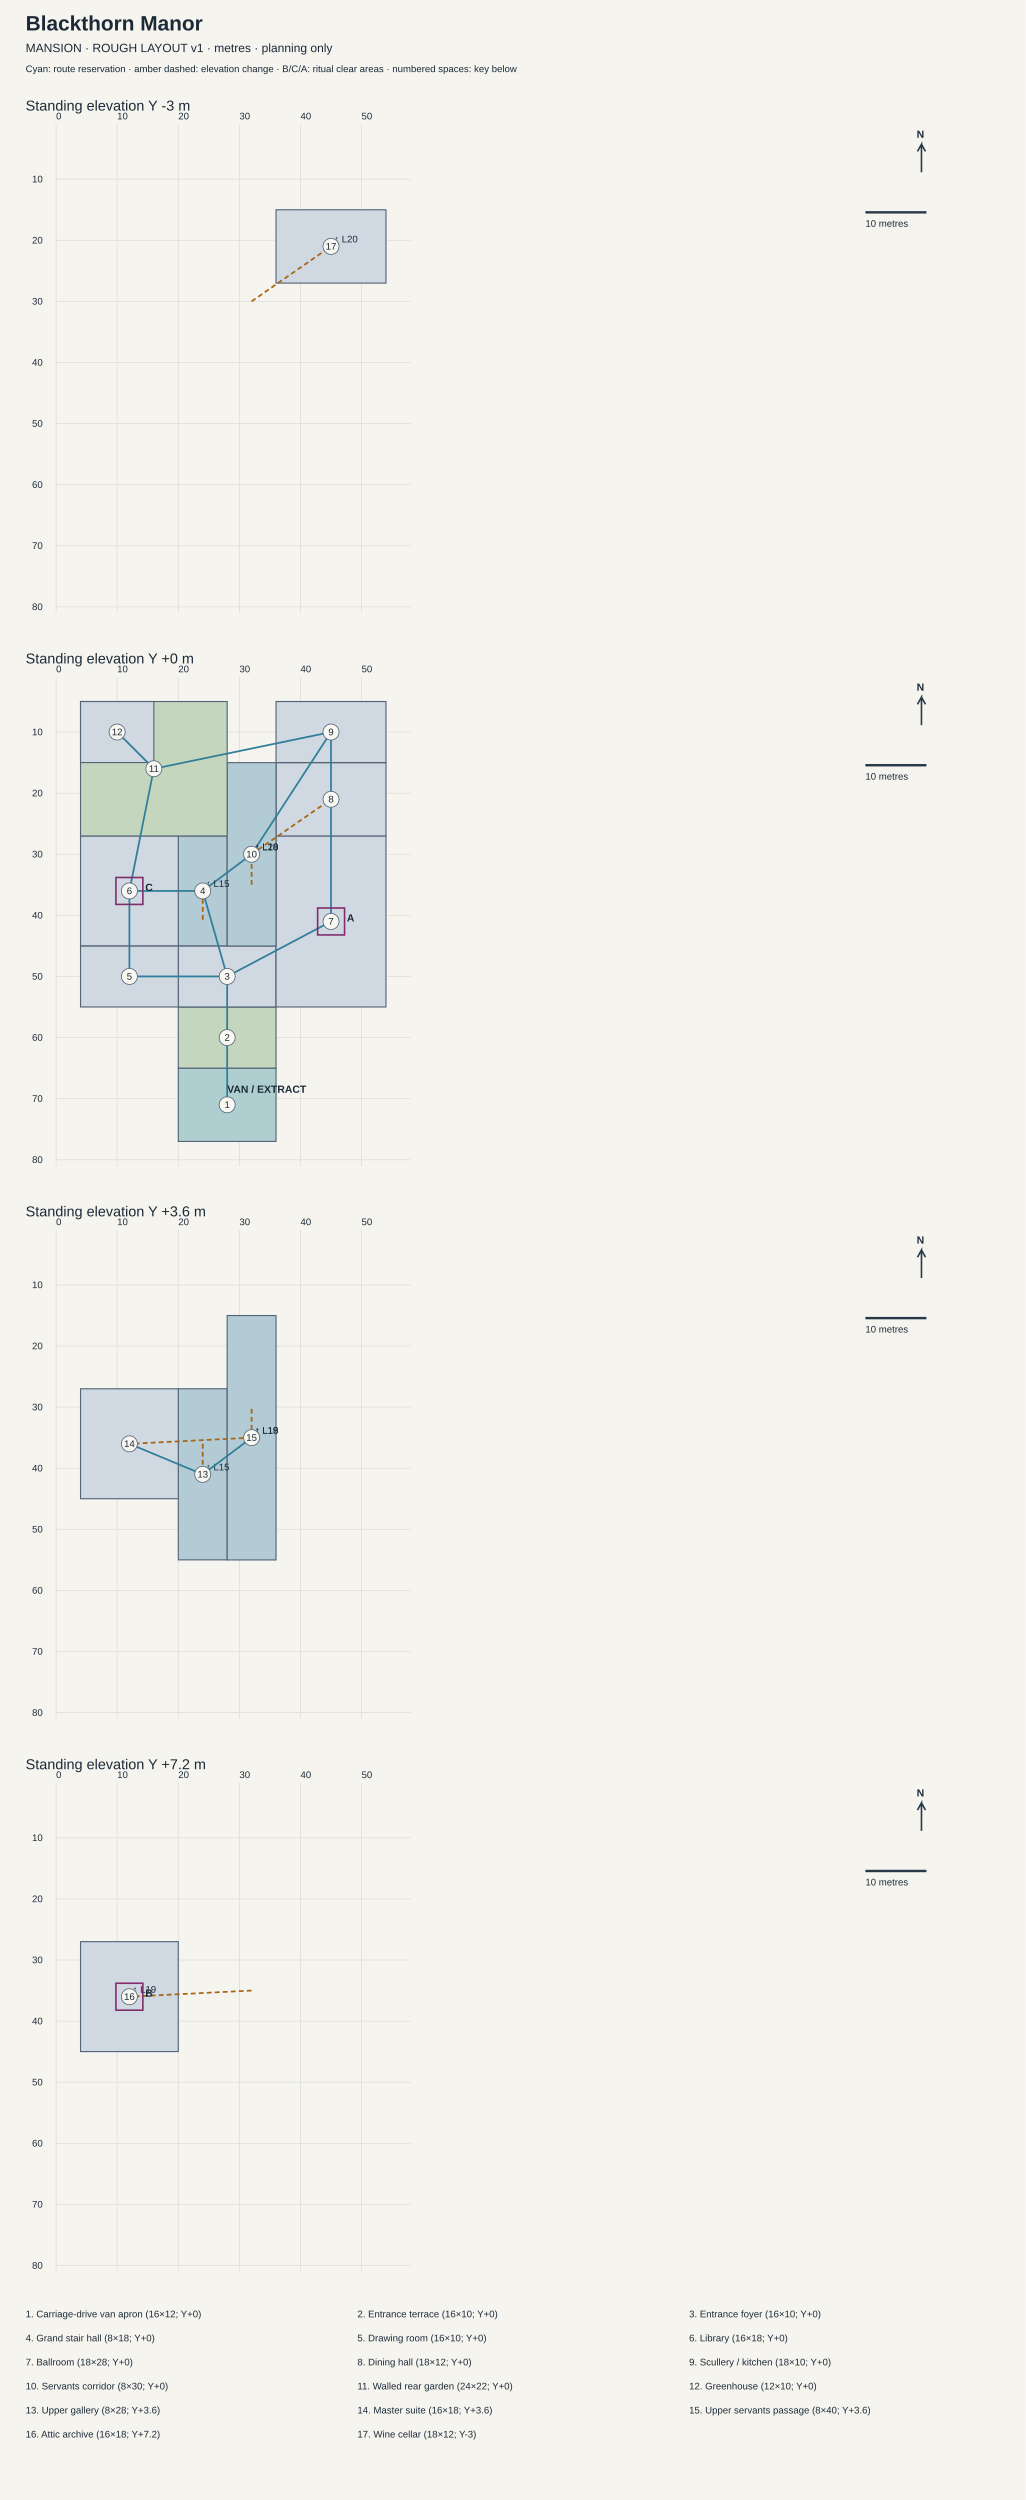
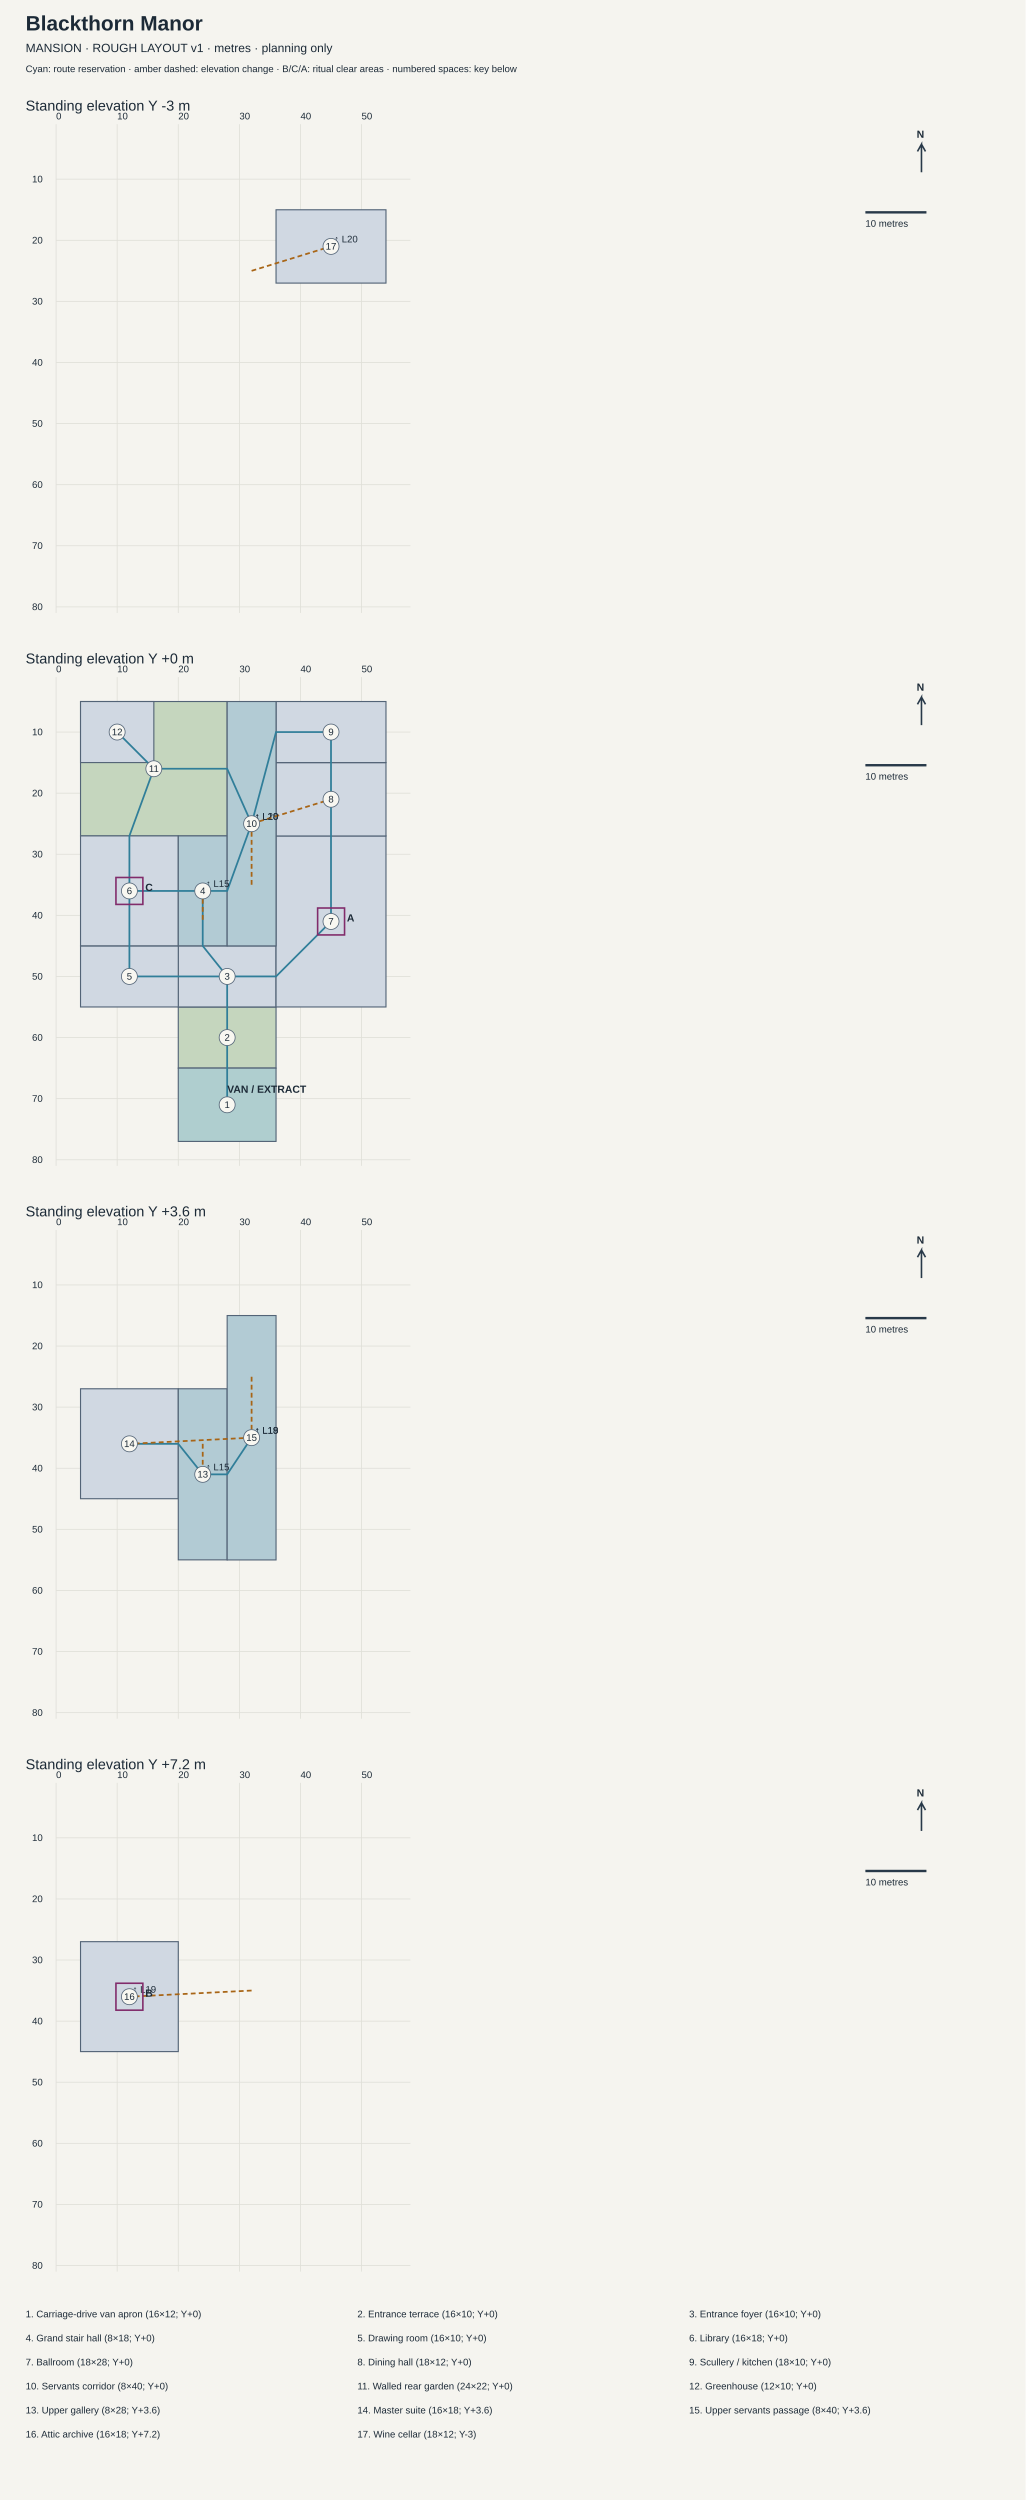
<svg xmlns="http://www.w3.org/2000/svg" width="1280" height="3120" viewBox="0 0 1280 3120">
  <style>text{font-family:Arial,sans-serif;fill:#1c2a37}.small{font-size:12px}.label{font-size:13px;font-weight:bold}.title{font-size:26px;font-weight:bold}</style>
  <rect width="100%" height="100%" fill="#f5f4ef" />
  <text x="32" y="38" class="title">Blackthorn Manor</text>
  <text x="32" y="65" font-size="15">MANSION · ROUGH LAYOUT v1 · metres · planning only</text>
  <text x="32" y="90" class="small">Cyan: route reservation · amber dashed: elevation change · B/C/A: ritual clear areas · numbered spaces: key below</text>
  <text x="32" y="138.0" font-size="18">Standing elevation Y -3 m</text>
  <path d="M70.0,155.0 v610.0" stroke="#dfdfd8" />
  <text x="70.0" y="149.0" class="small">0</text>
  <path d="M146.2,155.0 v610.0" stroke="#dfdfd8" />
  <text x="146.2" y="149.0" class="small">10</text>
  <path d="M222.5,155.0 v610.0" stroke="#dfdfd8" />
  <text x="222.5" y="149.0" class="small">20</text>
  <path d="M298.8,155.0 v610.0" stroke="#dfdfd8" />
  <text x="298.8" y="149.0" class="small">30</text>
  <path d="M375.0,155.0 v610.0" stroke="#dfdfd8" />
  <text x="375.0" y="149.0" class="small">40</text>
  <path d="M451.2,155.0 v610.0" stroke="#dfdfd8" />
  <text x="451.2" y="149.0" class="small">50</text>
  <path d="M70.0,223.6 h442.2" stroke="#dfdfd8" />
  <text x="40.0" y="227.6" class="small">10</text>
  <path d="M70.0,299.9 h442.2" stroke="#dfdfd8" />
  <text x="40.0" y="303.9" class="small">20</text>
  <path d="M70.0,376.1 h442.2" stroke="#dfdfd8" />
  <text x="40.0" y="380.1" class="small">30</text>
  <path d="M70.0,452.4 h442.2" stroke="#dfdfd8" />
  <text x="40.0" y="456.4" class="small">40</text>
  <path d="M70.0,528.6 h442.2" stroke="#dfdfd8" />
  <text x="40.0" y="532.6" class="small">50</text>
  <path d="M70.0,604.9 h442.2" stroke="#dfdfd8" />
  <text x="40.0" y="608.9" class="small">60</text>
  <path d="M70.0,681.1 h442.2" stroke="#dfdfd8" />
  <text x="40.0" y="685.1" class="small">70</text>
  <path d="M70.0,757.4 h442.2" stroke="#dfdfd8" />
  <text x="40.0" y="761.4" class="small">80</text>
  <rect x="344.5" y="261.8" width="137.2" height="91.5" fill="#d0d8e2" stroke="#536477" stroke-width="1.4" />
-   <path d="M314.0,376.1 L413.1,307.5" fill="none" stroke="#a86516" stroke-width="2.2" stroke-dasharray="6 4" />
+   <path d="M314.0,338.0 L413.1,307.5" fill="none" stroke="#a86516" stroke-width="2.2" stroke-dasharray="6 4" />
  <text x="417.1" y="302.5" class="small">↕ L20</text>
  <circle cx="413.1" cy="307.5" r="10" fill="#f8f7f1" stroke="#536477" />
  <text x="413.1" y="311.5" text-anchor="middle" class="small">17</text>
  <path d="M1150,215.0 v-35 l-5,9 m5,-9 l5,9" fill="none" stroke="#283949" stroke-width="2" />
  <text x="1144" y="172.0" class="label">N</text>
  <path d="M1080,265.0 h76.2" stroke="#283949" stroke-width="3" />
  <text x="1080" y="283.0" class="small">10 metres</text>
  <text x="32" y="828.0" font-size="18">Standing elevation Y +0 m</text>
  <path d="M70.0,845.0 v610.0" stroke="#dfdfd8" />
  <text x="70.0" y="839.0" class="small">0</text>
  <path d="M146.2,845.0 v610.0" stroke="#dfdfd8" />
  <text x="146.2" y="839.0" class="small">10</text>
  <path d="M222.5,845.0 v610.0" stroke="#dfdfd8" />
  <text x="222.5" y="839.0" class="small">20</text>
  <path d="M298.8,845.0 v610.0" stroke="#dfdfd8" />
  <text x="298.8" y="839.0" class="small">30</text>
  <path d="M375.0,845.0 v610.0" stroke="#dfdfd8" />
  <text x="375.0" y="839.0" class="small">40</text>
  <path d="M451.2,845.0 v610.0" stroke="#dfdfd8" />
  <text x="451.2" y="839.0" class="small">50</text>
  <path d="M70.0,913.6 h442.2" stroke="#dfdfd8" />
  <text x="40.0" y="917.6" class="small">10</text>
  <path d="M70.0,989.9 h442.2" stroke="#dfdfd8" />
  <text x="40.0" y="993.9" class="small">20</text>
  <path d="M70.0,1066.1 h442.2" stroke="#dfdfd8" />
  <text x="40.0" y="1070.1" class="small">30</text>
  <path d="M70.0,1142.4 h442.2" stroke="#dfdfd8" />
  <text x="40.0" y="1146.4" class="small">40</text>
  <path d="M70.0,1218.6 h442.2" stroke="#dfdfd8" />
  <text x="40.0" y="1222.6" class="small">50</text>
  <path d="M70.0,1294.9 h442.2" stroke="#dfdfd8" />
  <text x="40.0" y="1298.9" class="small">60</text>
  <path d="M70.0,1371.1 h442.2" stroke="#dfdfd8" />
  <text x="40.0" y="1375.1" class="small">70</text>
  <path d="M70.0,1447.4 h442.2" stroke="#dfdfd8" />
  <text x="40.0" y="1451.4" class="small">80</text>
+   <rect x="222.5" y="1256.8" width="122.0" height="76.2" fill="#c5d6be" stroke="#536477" stroke-width="1.4" />
+   <rect x="100.5" y="875.5" width="183.0" height="167.8" fill="#c5d6be" stroke="#536477" stroke-width="1.4" />
  <rect x="222.5" y="1333.0" width="122.0" height="91.5" fill="#afcecf" stroke="#536477" stroke-width="1.4" />
-   <rect x="222.5" y="1256.8" width="122.0" height="76.2" fill="#c5d6be" stroke="#536477" stroke-width="1.4" />
  <rect x="222.5" y="1180.5" width="122.0" height="76.2" fill="#d0d8e2" stroke="#536477" stroke-width="1.4" />
-   <rect x="222.5" y="1043.2" width="61.0" height="137.2" fill="#b2cbd4" stroke="#536477" stroke-width="1.4" />
  <rect x="100.5" y="1180.5" width="122.0" height="76.2" fill="#d0d8e2" stroke="#536477" stroke-width="1.4" />
  <rect x="100.5" y="1043.2" width="122.0" height="137.2" fill="#d0d8e2" stroke="#536477" stroke-width="1.4" />
  <rect x="344.5" y="1043.2" width="137.2" height="213.5" fill="#d0d8e2" stroke="#536477" stroke-width="1.4" />
  <rect x="344.5" y="951.8" width="137.2" height="91.5" fill="#d0d8e2" stroke="#536477" stroke-width="1.4" />
  <rect x="344.5" y="875.5" width="137.2" height="76.2" fill="#d0d8e2" stroke="#536477" stroke-width="1.4" />
-   <rect x="283.5" y="951.8" width="61.0" height="228.8" fill="#b2cbd4" stroke="#536477" stroke-width="1.4" />
-   <rect x="100.5" y="875.5" width="183.0" height="167.8" fill="#c5d6be" stroke="#536477" stroke-width="1.4" />
  <rect x="100.5" y="875.5" width="91.5" height="76.2" fill="#d0d8e2" stroke="#536477" stroke-width="1.4" />
-   <path d="M283.5,1378.8 L283.5,1294.9" fill="none" stroke="#307e99" stroke-width="2.2" />
-   <path d="M283.5,1294.9 L283.5,1218.6" fill="none" stroke="#307e99" stroke-width="2.2" />
-   <path d="M283.5,1218.6 L161.5,1218.6" fill="none" stroke="#307e99" stroke-width="2.2" />
-   <path d="M161.5,1218.6 L161.5,1111.9" fill="none" stroke="#307e99" stroke-width="2.2" />
-   <path d="M161.5,1111.9 L253.0,1111.9" fill="none" stroke="#307e99" stroke-width="2.2" />
-   <path d="M253.0,1111.9 L283.5,1218.6" fill="none" stroke="#307e99" stroke-width="2.2" />
-   <path d="M253.0,1111.9 L314.0,1066.1" fill="none" stroke="#307e99" stroke-width="2.2" />
-   <path d="M314.0,1066.1 L413.1,913.6" fill="none" stroke="#307e99" stroke-width="2.2" />
-   <path d="M413.1,913.6 L413.1,997.5" fill="none" stroke="#307e99" stroke-width="2.2" />
-   <path d="M413.1,997.5 L413.1,1150.0" fill="none" stroke="#307e99" stroke-width="2.2" />
-   <path d="M413.1,1150.0 L283.5,1218.6" fill="none" stroke="#307e99" stroke-width="2.2" />
-   <path d="M161.5,1111.9 L192.0,959.4" fill="none" stroke="#307e99" stroke-width="2.2" />
-   <path d="M192.0,959.4 L146.2,913.6" fill="none" stroke="#307e99" stroke-width="2.2" />
-   <path d="M192.0,959.4 L413.1,913.6" fill="none" stroke="#307e99" stroke-width="2.2" />
+   <rect x="222.5" y="1043.2" width="61.0" height="137.2" fill="#b2cbd4" stroke="#536477" stroke-width="1.4" />
+   <rect x="283.5" y="875.5" width="61.0" height="305.0" fill="#b2cbd4" stroke="#536477" stroke-width="1.4" />
+   <path d="M283.5,1378.8 L283.5,1333.0 L283.5,1294.9" fill="none" stroke="#307e99" stroke-width="2.2" />
+   <path d="M283.5,1294.9 L283.5,1256.8 L283.5,1218.6" fill="none" stroke="#307e99" stroke-width="2.2" />
+   <path d="M283.5,1218.6 L222.5,1218.6 L161.5,1218.6" fill="none" stroke="#307e99" stroke-width="2.2" />
+   <path d="M161.5,1218.6 L161.5,1180.5 L161.5,1111.9" fill="none" stroke="#307e99" stroke-width="2.2" />
+   <path d="M161.5,1111.9 L222.5,1111.9 L253.0,1111.9" fill="none" stroke="#307e99" stroke-width="2.2" />
+   <path d="M253.0,1111.9 L253.0,1180.5 L283.5,1218.6" fill="none" stroke="#307e99" stroke-width="2.2" />
+   <path d="M253.0,1111.9 L283.5,1111.9 L314.0,1028.0" fill="none" stroke="#307e99" stroke-width="2.2" />
+   <path d="M314.0,1028.0 L344.5,913.6 L413.1,913.6" fill="none" stroke="#307e99" stroke-width="2.2" />
+   <path d="M413.1,913.6 L413.1,951.8 L413.1,997.5" fill="none" stroke="#307e99" stroke-width="2.2" />
+   <path d="M413.1,997.5 L413.1,1043.2 L413.1,1150.0" fill="none" stroke="#307e99" stroke-width="2.2" />
+   <path d="M413.1,1150.0 L344.5,1218.6 L283.5,1218.6" fill="none" stroke="#307e99" stroke-width="2.2" />
+   <path d="M161.5,1111.9 L161.5,1043.2 L192.0,959.4" fill="none" stroke="#307e99" stroke-width="2.2" />
+   <path d="M192.0,959.4 L146.2,913.6 L146.2,913.6" fill="none" stroke="#307e99" stroke-width="2.2" />
+   <path d="M192.0,959.4 L283.5,959.4 L314.0,1028.0" fill="none" stroke="#307e99" stroke-width="2.2" />
  <path d="M253.0,1111.9 L253.0,1150.0" fill="none" stroke="#a86516" stroke-width="2.2" stroke-dasharray="6 4" />
  <text x="257.0" y="1106.9" class="small">↕ L15</text>
-   <path d="M314.0,1104.2 L314.0,1066.1" fill="none" stroke="#a86516" stroke-width="2.2" stroke-dasharray="6 4" />
-   <text x="318.0" y="1061.1" class="small">↕ L18</text>
-   <path d="M314.0,1066.1 L413.1,997.5" fill="none" stroke="#a86516" stroke-width="2.2" stroke-dasharray="6 4" />
-   <text x="318.0" y="1061.1" class="small">↕ L20</text>
+   <path d="M314.0,1104.2 L314.0,1028.0" fill="none" stroke="#a86516" stroke-width="2.2" stroke-dasharray="6 4" />
+   <text x="318.0" y="1023.0" class="small">↕ L18</text>
+   <path d="M314.0,1028.0 L413.1,997.5" fill="none" stroke="#a86516" stroke-width="2.2" stroke-dasharray="6 4" />
+   <text x="318.0" y="1023.0" class="small">↕ L20</text>
  <circle cx="283.5" cy="1378.8" r="10" fill="#f8f7f1" stroke="#536477" />
  <text x="283.5" y="1382.8" text-anchor="middle" class="small">1</text>
  <circle cx="283.5" cy="1294.9" r="10" fill="#f8f7f1" stroke="#536477" />
  <text x="283.5" y="1298.9" text-anchor="middle" class="small">2</text>
  <circle cx="283.5" cy="1218.6" r="10" fill="#f8f7f1" stroke="#536477" />
  <text x="283.5" y="1222.6" text-anchor="middle" class="small">3</text>
  <circle cx="253.0" cy="1111.9" r="10" fill="#f8f7f1" stroke="#536477" />
  <text x="253.0" y="1115.9" text-anchor="middle" class="small">4</text>
  <circle cx="161.5" cy="1218.6" r="10" fill="#f8f7f1" stroke="#536477" />
  <text x="161.5" y="1222.6" text-anchor="middle" class="small">5</text>
  <circle cx="161.5" cy="1111.9" r="10" fill="#f8f7f1" stroke="#536477" />
  <text x="161.5" y="1115.9" text-anchor="middle" class="small">6</text>
  <circle cx="413.1" cy="1150.0" r="10" fill="#f8f7f1" stroke="#536477" />
  <text x="413.1" y="1154.0" text-anchor="middle" class="small">7</text>
  <circle cx="413.1" cy="997.5" r="10" fill="#f8f7f1" stroke="#536477" />
  <text x="413.1" y="1001.5" text-anchor="middle" class="small">8</text>
  <circle cx="413.1" cy="913.6" r="10" fill="#f8f7f1" stroke="#536477" />
  <text x="413.1" y="917.6" text-anchor="middle" class="small">9</text>
-   <circle cx="314.0" cy="1066.1" r="10" fill="#f8f7f1" stroke="#536477" />
-   <text x="314.0" y="1070.1" text-anchor="middle" class="small">10</text>
+   <circle cx="314.0" cy="1028.0" r="10" fill="#f8f7f1" stroke="#536477" />
+   <text x="314.0" y="1032.0" text-anchor="middle" class="small">10</text>
  <circle cx="192.0" cy="959.4" r="10" fill="#f8f7f1" stroke="#536477" />
  <text x="192.0" y="963.4" text-anchor="middle" class="small">11</text>
  <circle cx="146.2" cy="913.6" r="10" fill="#f8f7f1" stroke="#536477" />
  <text x="146.2" y="917.6" text-anchor="middle" class="small">12</text>
  <rect x="144.7" y="1095.1" width="33.6" height="33.6" fill="none" stroke="#812c6b" stroke-width="2" />
  <text x="181.3" y="1111.9" class="label">C</text>
  <rect x="396.4" y="1133.2" width="33.6" height="33.6" fill="none" stroke="#812c6b" stroke-width="2" />
  <text x="432.9" y="1150.0" class="label">A</text>
  <text x="283.5" y="1363.8" class="label">VAN / EXTRACT</text>
  <path d="M1150,905.0 v-35 l-5,9 m5,-9 l5,9" fill="none" stroke="#283949" stroke-width="2" />
  <text x="1144" y="862.0" class="label">N</text>
  <path d="M1080,955.0 h76.2" stroke="#283949" stroke-width="3" />
  <text x="1080" y="973.0" class="small">10 metres</text>
  <text x="32" y="1518.0" font-size="18">Standing elevation Y +3.6 m</text>
  <path d="M70.0,1535.0 v610.0" stroke="#dfdfd8" />
  <text x="70.0" y="1529.0" class="small">0</text>
  <path d="M146.2,1535.0 v610.0" stroke="#dfdfd8" />
  <text x="146.2" y="1529.0" class="small">10</text>
  <path d="M222.5,1535.0 v610.0" stroke="#dfdfd8" />
  <text x="222.5" y="1529.0" class="small">20</text>
  <path d="M298.8,1535.0 v610.0" stroke="#dfdfd8" />
  <text x="298.8" y="1529.0" class="small">30</text>
  <path d="M375.0,1535.0 v610.0" stroke="#dfdfd8" />
  <text x="375.0" y="1529.0" class="small">40</text>
  <path d="M451.2,1535.0 v610.0" stroke="#dfdfd8" />
  <text x="451.2" y="1529.0" class="small">50</text>
  <path d="M70.0,1603.6 h442.2" stroke="#dfdfd8" />
  <text x="40.0" y="1607.6" class="small">10</text>
  <path d="M70.0,1679.9 h442.2" stroke="#dfdfd8" />
  <text x="40.0" y="1683.9" class="small">20</text>
  <path d="M70.0,1756.1 h442.2" stroke="#dfdfd8" />
  <text x="40.0" y="1760.1" class="small">30</text>
  <path d="M70.0,1832.4 h442.2" stroke="#dfdfd8" />
  <text x="40.0" y="1836.4" class="small">40</text>
  <path d="M70.0,1908.6 h442.2" stroke="#dfdfd8" />
  <text x="40.0" y="1912.6" class="small">50</text>
  <path d="M70.0,1984.9 h442.2" stroke="#dfdfd8" />
  <text x="40.0" y="1988.9" class="small">60</text>
  <path d="M70.0,2061.1 h442.2" stroke="#dfdfd8" />
  <text x="40.0" y="2065.1" class="small">70</text>
  <path d="M70.0,2137.4 h442.2" stroke="#dfdfd8" />
  <text x="40.0" y="2141.4" class="small">80</text>
+   <rect x="100.5" y="1733.2" width="122.0" height="137.2" fill="#d0d8e2" stroke="#536477" stroke-width="1.4" />
  <rect x="222.5" y="1733.2" width="61.0" height="213.5" fill="#b2cbd4" stroke="#536477" stroke-width="1.4" />
-   <rect x="100.5" y="1733.2" width="122.0" height="137.2" fill="#d0d8e2" stroke="#536477" stroke-width="1.4" />
  <rect x="283.5" y="1641.8" width="61.0" height="305.0" fill="#b2cbd4" stroke="#536477" stroke-width="1.4" />
  <path d="M253.0,1801.9 L253.0,1840.0" fill="none" stroke="#a86516" stroke-width="2.2" stroke-dasharray="6 4" />
  <text x="257.0" y="1835.0" class="small">↕ L15</text>
-   <path d="M253.0,1840.0 L161.5,1801.9" fill="none" stroke="#307e99" stroke-width="2.2" />
-   <path d="M253.0,1840.0 L314.0,1794.2" fill="none" stroke="#307e99" stroke-width="2.2" />
-   <path d="M314.0,1794.2 L314.0,1756.1" fill="none" stroke="#a86516" stroke-width="2.2" stroke-dasharray="6 4" />
+   <path d="M253.0,1840.0 L222.5,1801.9 L161.5,1801.9" fill="none" stroke="#307e99" stroke-width="2.2" />
+   <path d="M253.0,1840.0 L283.5,1840.0 L314.0,1794.2" fill="none" stroke="#307e99" stroke-width="2.2" />
+   <path d="M314.0,1794.2 L314.0,1718.0" fill="none" stroke="#a86516" stroke-width="2.2" stroke-dasharray="6 4" />
  <text x="318.0" y="1789.2" class="small">↕ L18</text>
  <path d="M314.0,1794.2 L161.5,1801.9" fill="none" stroke="#a86516" stroke-width="2.2" stroke-dasharray="6 4" />
  <text x="318.0" y="1789.2" class="small">↕ L19</text>
  <circle cx="253.0" cy="1840.0" r="10" fill="#f8f7f1" stroke="#536477" />
  <text x="253.0" y="1844.0" text-anchor="middle" class="small">13</text>
  <circle cx="161.5" cy="1801.9" r="10" fill="#f8f7f1" stroke="#536477" />
  <text x="161.5" y="1805.9" text-anchor="middle" class="small">14</text>
  <circle cx="314.0" cy="1794.2" r="10" fill="#f8f7f1" stroke="#536477" />
  <text x="314.0" y="1798.2" text-anchor="middle" class="small">15</text>
  <path d="M1150,1595.0 v-35 l-5,9 m5,-9 l5,9" fill="none" stroke="#283949" stroke-width="2" />
  <text x="1144" y="1552.0" class="label">N</text>
  <path d="M1080,1645.0 h76.2" stroke="#283949" stroke-width="3" />
  <text x="1080" y="1663.0" class="small">10 metres</text>
  <text x="32" y="2208.0" font-size="18">Standing elevation Y +7.2 m</text>
  <path d="M70.0,2225.0 v610.0" stroke="#dfdfd8" />
  <text x="70.0" y="2219.0" class="small">0</text>
  <path d="M146.2,2225.0 v610.0" stroke="#dfdfd8" />
  <text x="146.2" y="2219.0" class="small">10</text>
  <path d="M222.5,2225.0 v610.0" stroke="#dfdfd8" />
  <text x="222.5" y="2219.0" class="small">20</text>
  <path d="M298.8,2225.0 v610.0" stroke="#dfdfd8" />
  <text x="298.8" y="2219.0" class="small">30</text>
  <path d="M375.0,2225.0 v610.0" stroke="#dfdfd8" />
  <text x="375.0" y="2219.0" class="small">40</text>
  <path d="M451.2,2225.0 v610.0" stroke="#dfdfd8" />
  <text x="451.2" y="2219.0" class="small">50</text>
  <path d="M70.0,2293.6 h442.2" stroke="#dfdfd8" />
  <text x="40.0" y="2297.6" class="small">10</text>
  <path d="M70.0,2369.9 h442.2" stroke="#dfdfd8" />
  <text x="40.0" y="2373.9" class="small">20</text>
  <path d="M70.0,2446.1 h442.2" stroke="#dfdfd8" />
  <text x="40.0" y="2450.1" class="small">30</text>
  <path d="M70.0,2522.4 h442.2" stroke="#dfdfd8" />
  <text x="40.0" y="2526.4" class="small">40</text>
  <path d="M70.0,2598.6 h442.2" stroke="#dfdfd8" />
  <text x="40.0" y="2602.6" class="small">50</text>
  <path d="M70.0,2674.9 h442.2" stroke="#dfdfd8" />
  <text x="40.0" y="2678.9" class="small">60</text>
  <path d="M70.0,2751.1 h442.2" stroke="#dfdfd8" />
  <text x="40.0" y="2755.1" class="small">70</text>
  <path d="M70.0,2827.4 h442.2" stroke="#dfdfd8" />
  <text x="40.0" y="2831.4" class="small">80</text>
  <rect x="100.5" y="2423.2" width="122.0" height="137.2" fill="#d0d8e2" stroke="#536477" stroke-width="1.4" />
  <path d="M314.0,2484.2 L161.5,2491.9" fill="none" stroke="#a86516" stroke-width="2.2" stroke-dasharray="6 4" />
  <text x="165.5" y="2486.9" class="small">↕ L19</text>
  <circle cx="161.5" cy="2491.9" r="10" fill="#f8f7f1" stroke="#536477" />
  <text x="161.5" y="2495.9" text-anchor="middle" class="small">16</text>
  <rect x="144.7" y="2475.1" width="33.6" height="33.6" fill="none" stroke="#812c6b" stroke-width="2" />
  <text x="181.3" y="2491.9" class="label">B</text>
  <path d="M1150,2285.0 v-35 l-5,9 m5,-9 l5,9" fill="none" stroke="#283949" stroke-width="2" />
  <text x="1144" y="2242.0" class="label">N</text>
  <path d="M1080,2335.0 h76.2" stroke="#283949" stroke-width="3" />
  <text x="1080" y="2353.0" class="small">10 metres</text>
  <text x="32" y="2892.0" class="small">1. Carriage-drive van apron (16×12; Y+0)</text>
  <text x="446" y="2892.0" class="small">2. Entrance terrace (16×10; Y+0)</text>
  <text x="860" y="2892.0" class="small">3. Entrance foyer (16×10; Y+0)</text>
  <text x="32" y="2922.0" class="small">4. Grand stair hall (8×18; Y+0)</text>
  <text x="446" y="2922.0" class="small">5. Drawing room (16×10; Y+0)</text>
  <text x="860" y="2922.0" class="small">6. Library (16×18; Y+0)</text>
  <text x="32" y="2952.0" class="small">7. Ballroom (18×28; Y+0)</text>
  <text x="446" y="2952.0" class="small">8. Dining hall (18×12; Y+0)</text>
  <text x="860" y="2952.0" class="small">9. Scullery / kitchen (18×10; Y+0)</text>
-   <text x="32" y="2982.0" class="small">10. Servants corridor (8×30; Y+0)</text>
+   <text x="32" y="2982.0" class="small">10. Servants corridor (8×40; Y+0)</text>
  <text x="446" y="2982.0" class="small">11. Walled rear garden (24×22; Y+0)</text>
  <text x="860" y="2982.0" class="small">12. Greenhouse (12×10; Y+0)</text>
  <text x="32" y="3012.0" class="small">13. Upper gallery (8×28; Y+3.6)</text>
  <text x="446" y="3012.0" class="small">14. Master suite (16×18; Y+3.6)</text>
  <text x="860" y="3012.0" class="small">15. Upper servants passage (8×40; Y+3.6)</text>
  <text x="32" y="3042.0" class="small">16. Attic archive (16×18; Y+7.2)</text>
  <text x="446" y="3042.0" class="small">17. Wine cellar (18×12; Y-3)</text>
</svg>
